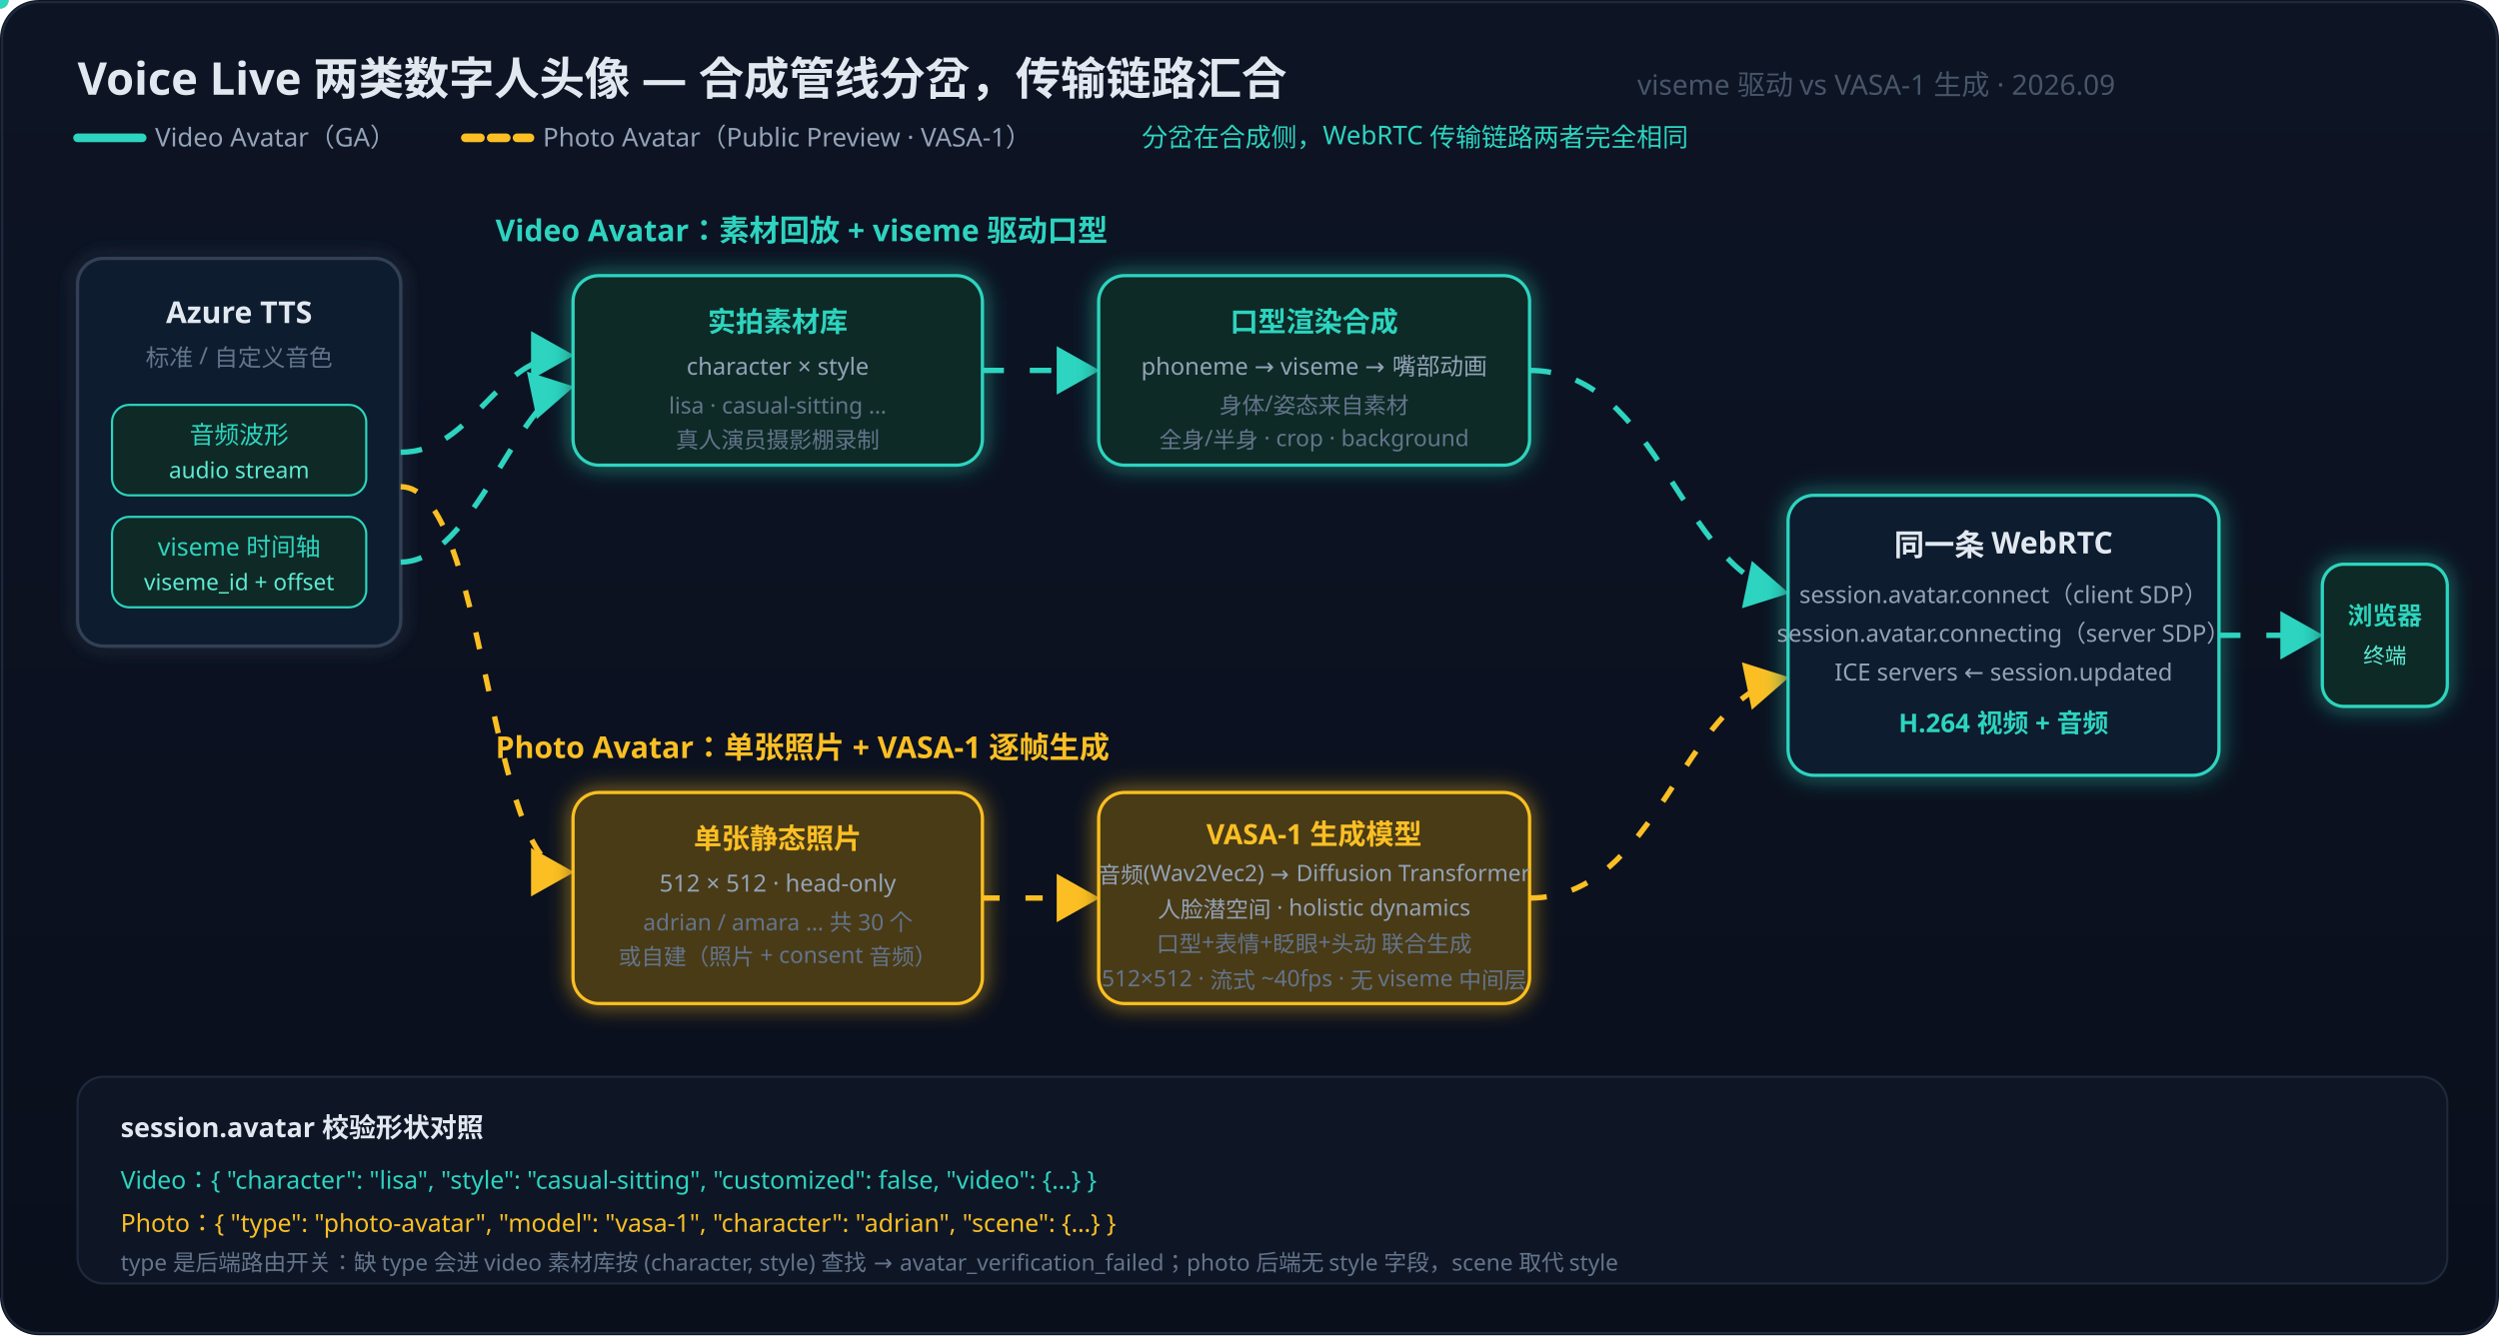
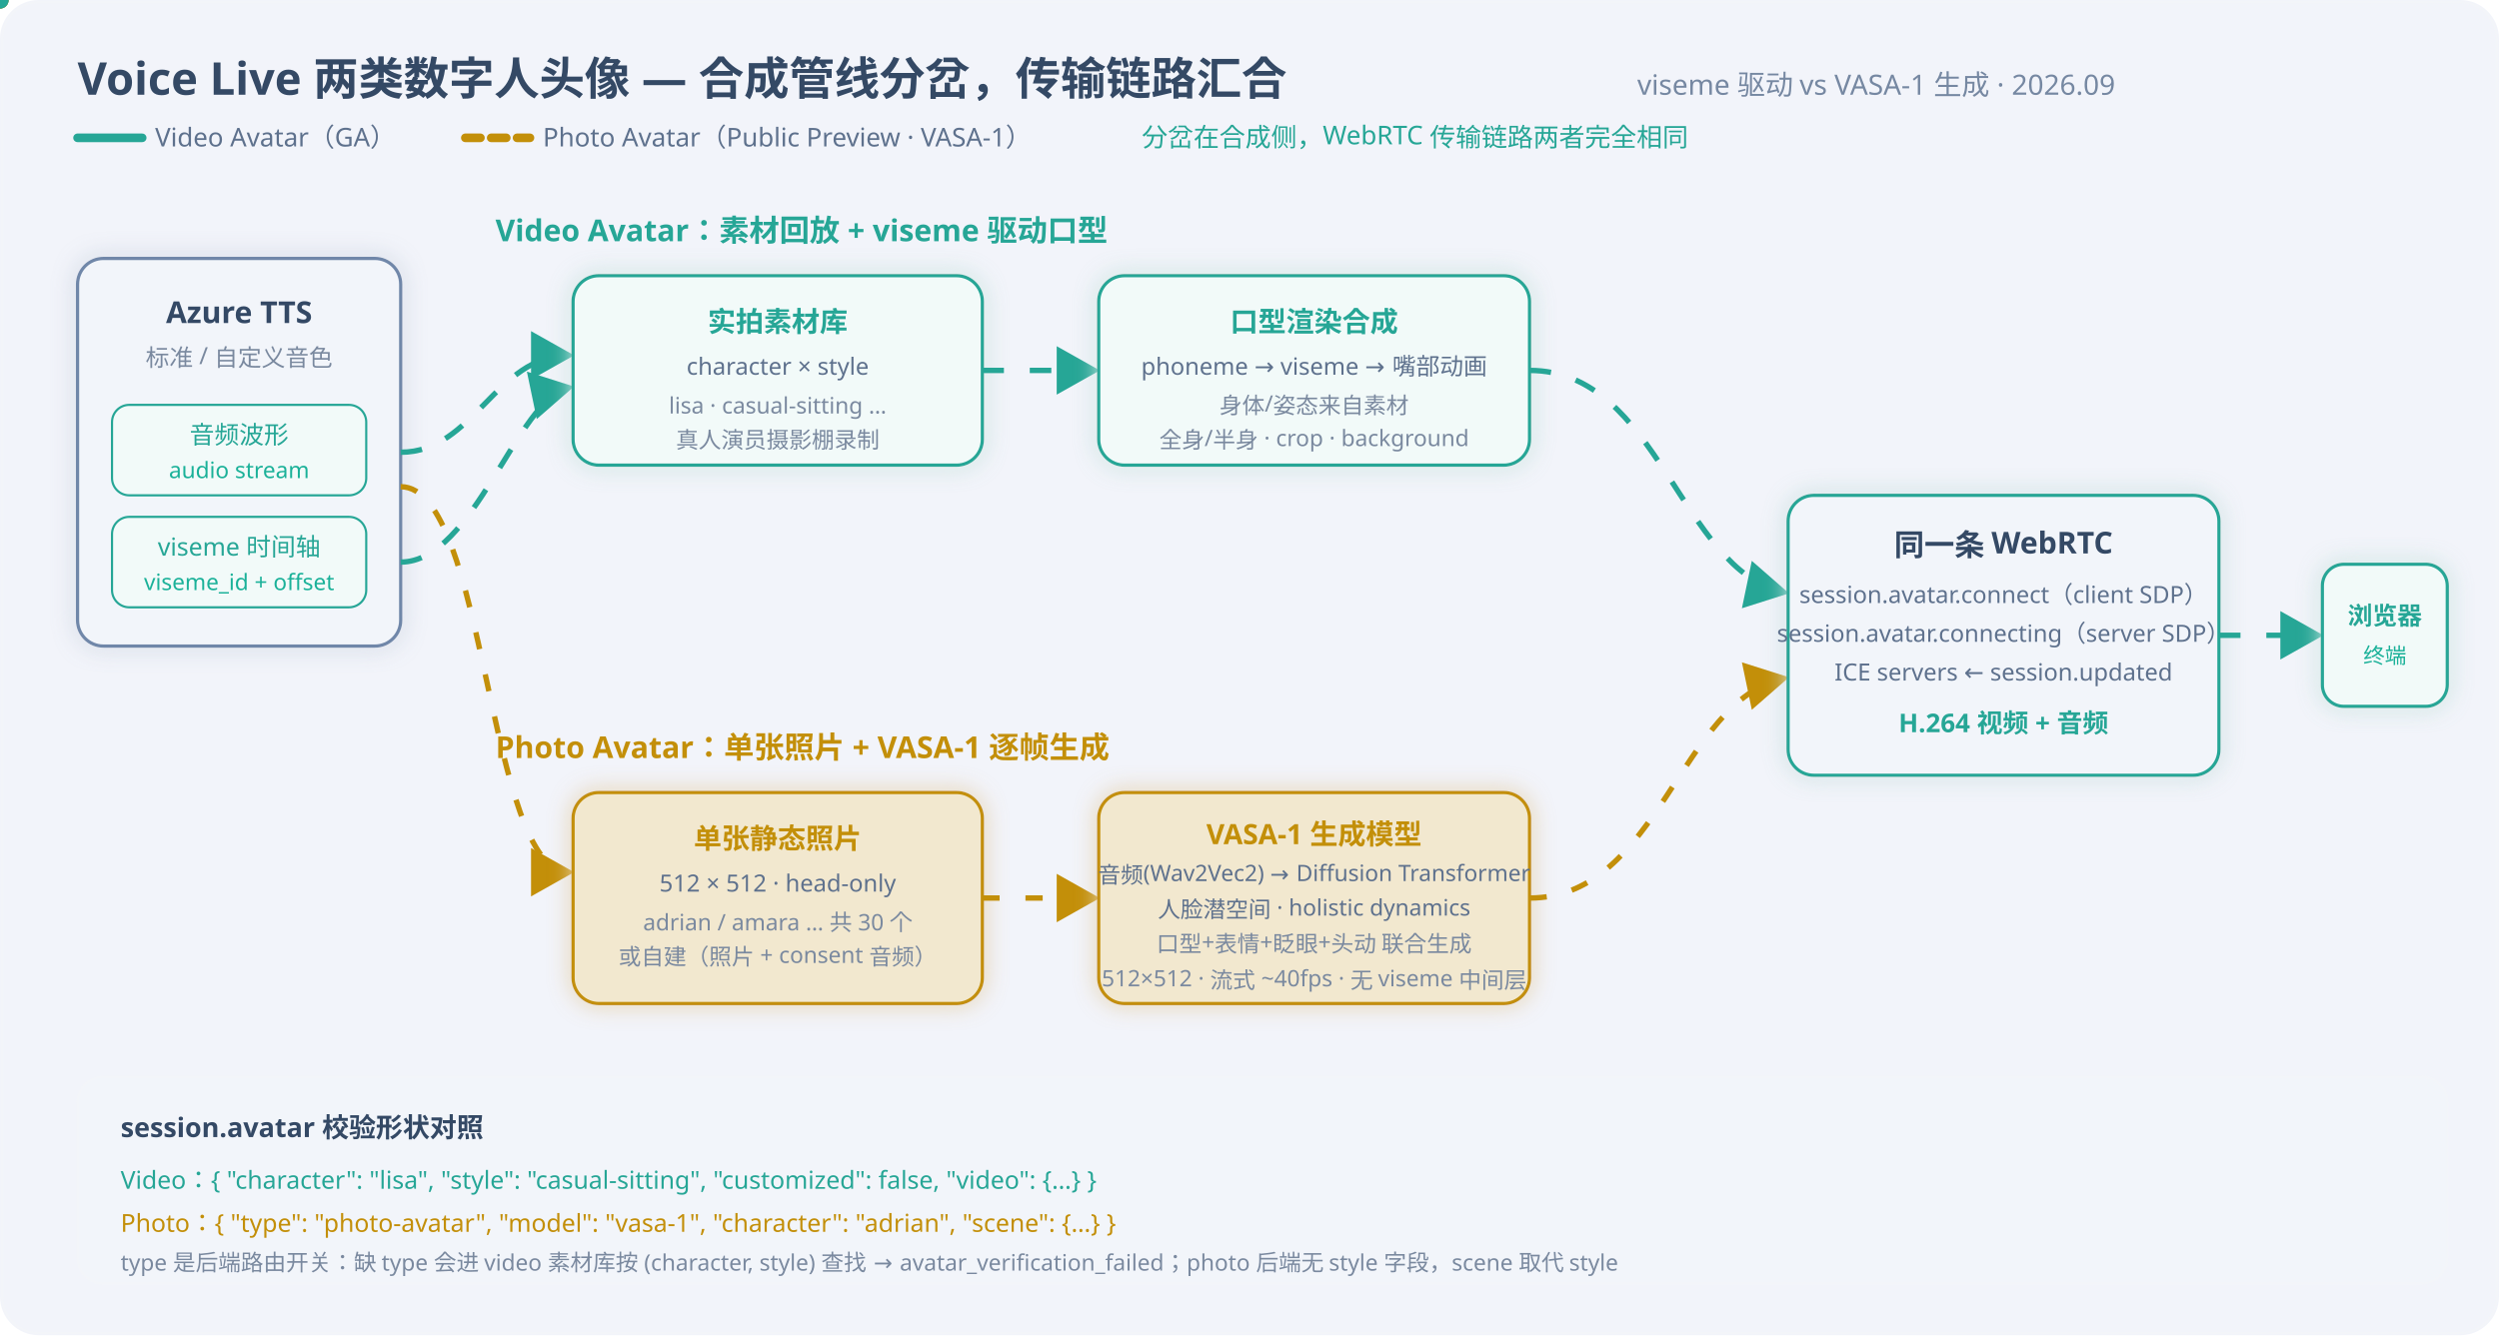
<svg xmlns="http://www.w3.org/2000/svg" width="1160" height="620" viewBox="0 0 1160 620" font-family="PingFang SC, Hiragino Sans GB, Microsoft YaHei, sans-serif">
  <defs>
    <linearGradient id="bg" x1="0" y1="0" x2="0" y2="1">
-       <stop offset="0" stop-color="#0d1424" />
-       <stop offset="1" stop-color="#0a0f1c" />
+       <stop offset="0" stop-color="#f2f4fa" />
+       <stop offset="1" stop-color="#f2f4fa" />
    </linearGradient>
    <filter id="softGlow" x="-60%" y="-60%" width="220%" height="220%">
      <feGaussianBlur stdDeviation="5" result="b" />
      <feMerge>
        <feMergeNode in="b" />
        <feMergeNode in="SourceGraphic" />
      </feMerge>
    </filter>
    <marker id="arrowTeal" markerWidth="9" markerHeight="9" refX="7" refY="4.5" orient="auto">
-       <path d="M0,0 L8,4.5 L0,9 Z" fill="#2dd4bf" />
+       <path d="M0,0 L8,4.5 L0,9 Z" fill="#26a696" />
    </marker>
    <marker id="arrowAmber" markerWidth="9" markerHeight="9" refX="7" refY="4.5" orient="auto">
-       <path d="M0,0 L8,4.5 L0,9 Z" fill="#fbbf24" />
+       <path d="M0,0 L8,4.5 L0,9 Z" fill="#c38f09" />
    </marker>
  </defs>
  <style>
    @keyframes flowDash { to { stroke-dashoffset: -60; } }
    @keyframes pulse { 0%,100% { opacity: 0.15; } 50% { opacity: 0.6; } }
    @keyframes shimmer { 0%,100% { opacity: 0.85; } 50% { opacity: 1; } }
    .flow      { stroke-dasharray: 10 12; animation: flowDash 1.4s linear infinite; }
    .flow-amber{ stroke-dasharray: 8 12;  animation: flowDash 1.7s linear infinite; }
    .halo      { animation: pulse 2s ease-in-out infinite; }
    .live      { animation: shimmer 3.5s ease-in-out infinite; }
  </style>
  <rect width="1160" height="620" rx="18" fill="url(#bg)" />
-   <rect x="1" y="1" width="1158" height="618" rx="17" fill="none" stroke="#1e293b" stroke-width="1" />
-   <text x="36" y="44" font-size="21" font-weight="700" fill="#e2e8f0">Voice Live 两类数字人头像 — 合成管线分岔，传输链路汇合</text>
-   <text x="760" y="44" font-size="13" fill="#475569">viseme 驱动 vs VASA-1 生成 · 2026.09</text>
-   <line x1="36" y1="64" x2="66" y2="64" stroke="#2dd4bf" stroke-width="4" stroke-linecap="round" />
-   <text x="72" y="68" font-size="12" fill="#94a3b8">Video Avatar（GA）</text>
-   <line x1="216" y1="64" x2="246" y2="64" stroke="#fbbf24" stroke-width="4" stroke-dasharray="7 5" stroke-linecap="round" />
-   <text x="252" y="68" font-size="12" fill="#94a3b8">Photo Avatar（Public Preview · VASA-1）</text>
-   <text x="530" y="68" font-size="12" fill="#2dd4bf">分岔在合成侧，WebRTC 传输链路两者完全相同</text>
+   <rect x="1" y="1" width="1158" height="618" rx="17" fill="none" stroke="#f3f5f9" stroke-width="1" />
+   <text x="36" y="44" font-size="21" font-weight="700" fill="#344965">Voice Live 两类数字人头像 — 合成管线分岔，传输链路汇合</text>
+   <text x="760" y="44" font-size="13" fill="#7688a2">viseme 驱动 vs VASA-1 生成 · 2026.09</text>
+   <line x1="36" y1="64" x2="66" y2="64" stroke="#26a696" stroke-width="4" stroke-linecap="round" />
+   <text x="72" y="68" font-size="12" fill="#5e718d">Video Avatar（GA）</text>
+   <line x1="216" y1="64" x2="246" y2="64" stroke="#c38f09" stroke-width="4" stroke-dasharray="7 5" stroke-linecap="round" />
+   <text x="252" y="68" font-size="12" fill="#5e718d">Photo Avatar（Public Preview · VASA-1）</text>
+   <text x="530" y="68" font-size="12" fill="#26a696">分岔在合成侧，WebRTC 传输链路两者完全相同</text>
  <g filter="url(#softGlow)">
-     <rect x="36" y="120" width="150" height="180" rx="12" fill="#101a2e" stroke="#334155" stroke-width="1.5" />
+     <rect x="36" y="120" width="150" height="180" rx="12" fill="#f2f5fa" stroke="#7087a9" stroke-width="1.5" />
  </g>
-   <text x="111" y="150" font-size="14" font-weight="700" fill="#e2e8f0" text-anchor="middle">Azure TTS</text>
-   <text x="111" y="170" font-size="11" fill="#64748b" text-anchor="middle">标准 / 自定义音色</text>
-   <rect x="52" y="188" width="118" height="42" rx="8" fill="#0f2a26" stroke="#2dd4bf" stroke-width="1" />
-   <text x="111" y="206" font-size="11.5" fill="#2dd4bf" text-anchor="middle">音频波形</text>
-   <text x="111" y="222" font-size="10.5" fill="#5eead4" text-anchor="middle">audio stream</text>
-   <rect x="52" y="240" width="118" height="42" rx="8" fill="#0f2a26" stroke="#2dd4bf" stroke-width="1" />
-   <text x="111" y="258" font-size="11.5" fill="#2dd4bf" text-anchor="middle">viseme 时间轴</text>
-   <text x="111" y="274" font-size="10.5" fill="#5eead4" text-anchor="middle">viseme_id + offset</text>
-   <text x="230" y="112" font-size="14" font-weight="700" fill="#2dd4bf">Video Avatar：素材回放 + viseme 驱动口型</text>
-   <path d="M186 210 C 220 210, 230 165, 264 165" fill="none" stroke="#2dd4bf" stroke-width="2.5" class="flow" marker-end="url(#arrowTeal)" />
-   <path d="M186 261 C 220 261, 240 185, 264 180" fill="none" stroke="#2dd4bf" stroke-width="2.5" class="flow" marker-end="url(#arrowTeal)" />
+   <text x="111" y="150" font-size="14" font-weight="700" fill="#344965" text-anchor="middle">Azure TTS</text>
+   <text x="111" y="170" font-size="11" fill="#7a899f" text-anchor="middle">标准 / 自定义音色</text>
+   <rect x="52" y="188" width="118" height="42" rx="8" fill="#f2faf9" stroke="#26a696" stroke-width="1" />
+   <text x="111" y="206" font-size="11.5" fill="#26a696" text-anchor="middle">音频波形</text>
+   <text x="111" y="222" font-size="10.5" fill="#1bb199" text-anchor="middle">audio stream</text>
+   <rect x="52" y="240" width="118" height="42" rx="8" fill="#f2faf9" stroke="#26a696" stroke-width="1" />
+   <text x="111" y="258" font-size="11.5" fill="#26a696" text-anchor="middle">viseme 时间轴</text>
+   <text x="111" y="274" font-size="10.5" fill="#1bb199" text-anchor="middle">viseme_id + offset</text>
+   <text x="230" y="112" font-size="14" font-weight="700" fill="#26a696">Video Avatar：素材回放 + viseme 驱动口型</text>
+   <path d="M186 210 C 220 210, 230 165, 264 165" fill="none" stroke="#26a696" stroke-width="2.5" class="flow" marker-end="url(#arrowTeal)" />
+   <path d="M186 261 C 220 261, 240 185, 264 180" fill="none" stroke="#26a696" stroke-width="2.5" class="flow" marker-end="url(#arrowTeal)" />
  <g filter="url(#softGlow)">
-     <rect x="266" y="128" width="190" height="88" rx="12" fill="#0f2a26" stroke="#2dd4bf" stroke-width="1.5" class="live" />
+     <rect x="266" y="128" width="190" height="88" rx="12" fill="#f2faf9" stroke="#26a696" stroke-width="1.5" class="live" />
  </g>
-   <text x="361" y="154" font-size="13" font-weight="700" fill="#2dd4bf" text-anchor="middle">实拍素材库</text>
-   <text x="361" y="174" font-size="11" fill="#94a3b8" text-anchor="middle">character × style</text>
-   <text x="361" y="192" font-size="10.5" fill="#64748b" text-anchor="middle">lisa · casual-sitting …</text>
-   <text x="361" y="208" font-size="10.5" fill="#64748b" text-anchor="middle">真人演员摄影棚录制</text>
-   <path d="M456 172 L 508 172" fill="none" stroke="#2dd4bf" stroke-width="2.5" class="flow" marker-end="url(#arrowTeal)" />
+   <text x="361" y="154" font-size="13" font-weight="700" fill="#26a696" text-anchor="middle">实拍素材库</text>
+   <text x="361" y="174" font-size="11" fill="#5e718d" text-anchor="middle">character × style</text>
+   <text x="361" y="192" font-size="10.5" fill="#7a899f" text-anchor="middle">lisa · casual-sitting …</text>
+   <text x="361" y="208" font-size="10.5" fill="#7a899f" text-anchor="middle">真人演员摄影棚录制</text>
+   <path d="M456 172 L 508 172" fill="none" stroke="#26a696" stroke-width="2.5" class="flow" marker-end="url(#arrowTeal)" />
  <g filter="url(#softGlow)">
-     <rect x="510" y="128" width="200" height="88" rx="12" fill="#0f2a26" stroke="#2dd4bf" stroke-width="1.5" class="live" />
+     <rect x="510" y="128" width="200" height="88" rx="12" fill="#f2faf9" stroke="#26a696" stroke-width="1.5" class="live" />
  </g>
-   <text x="610" y="154" font-size="13" font-weight="700" fill="#2dd4bf" text-anchor="middle">口型渲染合成</text>
-   <text x="610" y="174" font-size="11" fill="#94a3b8" text-anchor="middle">phoneme → viseme → 嘴部动画</text>
-   <text x="610" y="192" font-size="10.5" fill="#64748b" text-anchor="middle">身体/姿态来自素材</text>
-   <text x="610" y="208" font-size="10.5" fill="#64748b" text-anchor="middle">全身/半身 · crop · background</text>
-   <circle r="4" fill="#2dd4bf">
+   <text x="610" y="154" font-size="13" font-weight="700" fill="#26a696" text-anchor="middle">口型渲染合成</text>
+   <text x="610" y="174" font-size="11" fill="#5e718d" text-anchor="middle">phoneme → viseme → 嘴部动画</text>
+   <text x="610" y="192" font-size="10.5" fill="#7a899f" text-anchor="middle">身体/姿态来自素材</text>
+   <text x="610" y="208" font-size="10.5" fill="#7a899f" text-anchor="middle">全身/半身 · crop · background</text>
+   <circle r="4" fill="#26a696">
    <animateMotion dur="2.6s" repeatCount="indefinite" path="M186 210 C 220 210, 230 165, 264 165 L 456 172 L 508 172" />
  </circle>
-   <text x="230" y="352" font-size="14" font-weight="700" fill="#fbbf24">Photo Avatar：单张照片 + VASA-1 逐帧生成</text>
-   <path d="M186 226 C 226 226, 226 405, 264 405" fill="none" stroke="#fbbf24" stroke-width="2.5" class="flow-amber" marker-end="url(#arrowAmber)" />
+   <text x="230" y="352" font-size="14" font-weight="700" fill="#c38f09">Photo Avatar：单张照片 + VASA-1 逐帧生成</text>
+   <path d="M186 226 C 226 226, 226 405, 264 405" fill="none" stroke="#c38f09" stroke-width="2.5" class="flow-amber" marker-end="url(#arrowAmber)" />
  <g filter="url(#softGlow)">
-     <rect x="266" y="368" width="190" height="98" rx="12" fill="#2a230f" stroke="#fbbf24" stroke-width="1.5" />
-     <rect x="266" y="368" width="190" height="98" rx="12" fill="#fbbf24" class="halo" opacity="0.15" />
+     <rect x="266" y="368" width="190" height="98" rx="12" fill="#faf8f2" stroke="#c38f09" stroke-width="1.5" />
+     <rect x="266" y="368" width="190" height="98" rx="12" fill="#c38f09" class="halo" opacity="0.15" />
  </g>
-   <text x="361" y="394" font-size="13" font-weight="700" fill="#fbbf24" text-anchor="middle">单张静态照片</text>
-   <text x="361" y="414" font-size="11" fill="#94a3b8" text-anchor="middle">512 × 512 · head-only</text>
-   <text x="361" y="432" font-size="10.5" fill="#64748b" text-anchor="middle">adrian / amara … 共 30 个</text>
-   <text x="361" y="448" font-size="10.5" fill="#64748b" text-anchor="middle">或自建（照片 + consent 音频）</text>
-   <path d="M456 417 L 508 417" fill="none" stroke="#fbbf24" stroke-width="2.5" class="flow-amber" marker-end="url(#arrowAmber)" />
+   <text x="361" y="394" font-size="13" font-weight="700" fill="#c38f09" text-anchor="middle">单张静态照片</text>
+   <text x="361" y="414" font-size="11" fill="#5e718d" text-anchor="middle">512 × 512 · head-only</text>
+   <text x="361" y="432" font-size="10.5" fill="#7a899f" text-anchor="middle">adrian / amara … 共 30 个</text>
+   <text x="361" y="448" font-size="10.5" fill="#7a899f" text-anchor="middle">或自建（照片 + consent 音频）</text>
+   <path d="M456 417 L 508 417" fill="none" stroke="#c38f09" stroke-width="2.5" class="flow-amber" marker-end="url(#arrowAmber)" />
  <g filter="url(#softGlow)">
-     <rect x="510" y="368" width="200" height="98" rx="12" fill="#2a230f" stroke="#fbbf24" stroke-width="1.5" />
-     <rect x="510" y="368" width="200" height="98" rx="12" fill="#fbbf24" class="halo" opacity="0.15" />
+     <rect x="510" y="368" width="200" height="98" rx="12" fill="#faf8f2" stroke="#c38f09" stroke-width="1.5" />
+     <rect x="510" y="368" width="200" height="98" rx="12" fill="#c38f09" class="halo" opacity="0.15" />
  </g>
-   <text x="610" y="392" font-size="13" font-weight="700" fill="#fbbf24" text-anchor="middle">VASA-1 生成模型</text>
-   <text x="610" y="410" font-size="10.5" fill="#94a3b8" text-anchor="middle">音频(Wav2Vec2) → Diffusion Transformer</text>
-   <text x="610" y="426" font-size="10.5" fill="#94a3b8" text-anchor="middle">人脸潜空间 · holistic dynamics</text>
-   <text x="610" y="442" font-size="10.5" fill="#64748b" text-anchor="middle">口型+表情+眨眼+头动 联合生成</text>
-   <text x="610" y="458" font-size="10.5" fill="#64748b" text-anchor="middle">512×512 · 流式 ~40fps · 无 viseme 中间层</text>
-   <circle r="4" fill="#fbbf24">
+   <text x="610" y="392" font-size="13" font-weight="700" fill="#c38f09" text-anchor="middle">VASA-1 生成模型</text>
+   <text x="610" y="410" font-size="10.5" fill="#5e718d" text-anchor="middle">音频(Wav2Vec2) → Diffusion Transformer</text>
+   <text x="610" y="426" font-size="10.5" fill="#5e718d" text-anchor="middle">人脸潜空间 · holistic dynamics</text>
+   <text x="610" y="442" font-size="10.5" fill="#7a899f" text-anchor="middle">口型+表情+眨眼+头动 联合生成</text>
+   <text x="610" y="458" font-size="10.5" fill="#7a899f" text-anchor="middle">512×512 · 流式 ~40fps · 无 viseme 中间层</text>
+   <circle r="4" fill="#c38f09">
    <animateMotion dur="2.9s" repeatCount="indefinite" path="M186 226 C 226 226, 226 405, 264 405 L 456 417 L 508 417" />
  </circle>
-   <path d="M710 172 C 770 172, 780 265, 828 275" fill="none" stroke="#2dd4bf" stroke-width="2.5" class="flow" marker-end="url(#arrowTeal)" />
-   <path d="M710 417 C 770 417, 780 325, 828 315" fill="none" stroke="#fbbf24" stroke-width="2.5" class="flow-amber" marker-end="url(#arrowAmber)" />
+   <path d="M710 172 C 770 172, 780 265, 828 275" fill="none" stroke="#26a696" stroke-width="2.5" class="flow" marker-end="url(#arrowTeal)" />
+   <path d="M710 417 C 770 417, 780 325, 828 315" fill="none" stroke="#c38f09" stroke-width="2.5" class="flow-amber" marker-end="url(#arrowAmber)" />
  <g filter="url(#softGlow)">
-     <rect x="830" y="230" width="200" height="130" rx="12" fill="#101a2e" stroke="#2dd4bf" stroke-width="1.5" class="live" />
+     <rect x="830" y="230" width="200" height="130" rx="12" fill="#f2f5fa" stroke="#26a696" stroke-width="1.5" class="live" />
  </g>
-   <text x="930" y="258" font-size="14" font-weight="700" fill="#e2e8f0" text-anchor="middle">同一条 WebRTC</text>
-   <text x="930" y="280" font-size="11" fill="#94a3b8" text-anchor="middle">session.avatar.connect（client SDP）</text>
-   <text x="930" y="298" font-size="11" fill="#94a3b8" text-anchor="middle">session.avatar.connecting（server SDP）</text>
-   <text x="930" y="316" font-size="11" fill="#94a3b8" text-anchor="middle">ICE servers ← session.updated</text>
-   <text x="930" y="340" font-size="12" font-weight="700" fill="#2dd4bf" text-anchor="middle">H.264 视频 + 音频</text>
-   <path d="M1030 295 L 1076 295" fill="none" stroke="#2dd4bf" stroke-width="2.5" class="flow" marker-end="url(#arrowTeal)" />
+   <text x="930" y="258" font-size="14" font-weight="700" fill="#344965" text-anchor="middle">同一条 WebRTC</text>
+   <text x="930" y="280" font-size="11" fill="#5e718d" text-anchor="middle">session.avatar.connect（client SDP）</text>
+   <text x="930" y="298" font-size="11" fill="#5e718d" text-anchor="middle">session.avatar.connecting（server SDP）</text>
+   <text x="930" y="316" font-size="11" fill="#5e718d" text-anchor="middle">ICE servers ← session.updated</text>
+   <text x="930" y="340" font-size="12" font-weight="700" fill="#26a696" text-anchor="middle">H.264 视频 + 音频</text>
+   <path d="M1030 295 L 1076 295" fill="none" stroke="#26a696" stroke-width="2.5" class="flow" marker-end="url(#arrowTeal)" />
  <g filter="url(#softGlow)">
-     <rect x="1078" y="262" width="58" height="66" rx="10" fill="#0f2a26" stroke="#2dd4bf" stroke-width="1.5" />
+     <rect x="1078" y="262" width="58" height="66" rx="10" fill="#f2faf9" stroke="#26a696" stroke-width="1.5" />
  </g>
-   <text x="1107" y="290" font-size="11.5" font-weight="700" fill="#2dd4bf" text-anchor="middle">浏览器</text>
-   <text x="1107" y="308" font-size="10" fill="#5eead4" text-anchor="middle">终端</text>
-   <circle r="4" fill="#2dd4bf">
+   <text x="1107" y="290" font-size="11.5" font-weight="700" fill="#26a696" text-anchor="middle">浏览器</text>
+   <text x="1107" y="308" font-size="10" fill="#1bb199" text-anchor="middle">终端</text>
+   <circle r="4" fill="#26a696">
    <animateMotion dur="2.2s" repeatCount="indefinite" path="M1030 295 L 1076 295" />
  </circle>
-   <rect x="36" y="500" width="1100" height="96" rx="12" fill="#0e1626" stroke="#1e293b" stroke-width="1" />
-   <text x="56" y="528" font-size="12.5" font-weight="700" fill="#e2e8f0">session.avatar 校验形状对照</text>
-   <text x="56" y="552" font-size="11.5" fill="#2dd4bf">Video：{ "character": "lisa", "style": "casual-sitting", "customized": false, "video": {…} }</text>
-   <text x="56" y="572" font-size="11.5" fill="#fbbf24">Photo：{ "type": "photo-avatar", "model": "vasa-1", "character": "adrian", "scene": {…} }</text>
-   <text x="56" y="590" font-size="10.5" fill="#64748b">type 是后端路由开关：缺 type 会进 video 素材库按 (character, style) 查找 → avatar_verification_failed；photo 后端无 style 字段，scene 取代 style</text>
+   <rect x="36" y="500" width="1100" height="96" rx="12" fill="#f2f5fa" stroke="#f3f5f9" stroke-width="1" />
+   <text x="56" y="528" font-size="12.5" font-weight="700" fill="#344965">session.avatar 校验形状对照</text>
+   <text x="56" y="552" font-size="11.5" fill="#26a696">Video：{ "character": "lisa", "style": "casual-sitting", "customized": false, "video": {…} }</text>
+   <text x="56" y="572" font-size="11.5" fill="#c38f09">Photo：{ "type": "photo-avatar", "model": "vasa-1", "character": "adrian", "scene": {…} }</text>
+   <text x="56" y="590" font-size="10.5" fill="#7a899f">type 是后端路由开关：缺 type 会进 video 素材库按 (character, style) 查找 → avatar_verification_failed；photo 后端无 style 字段，scene 取代 style</text>
</svg>
